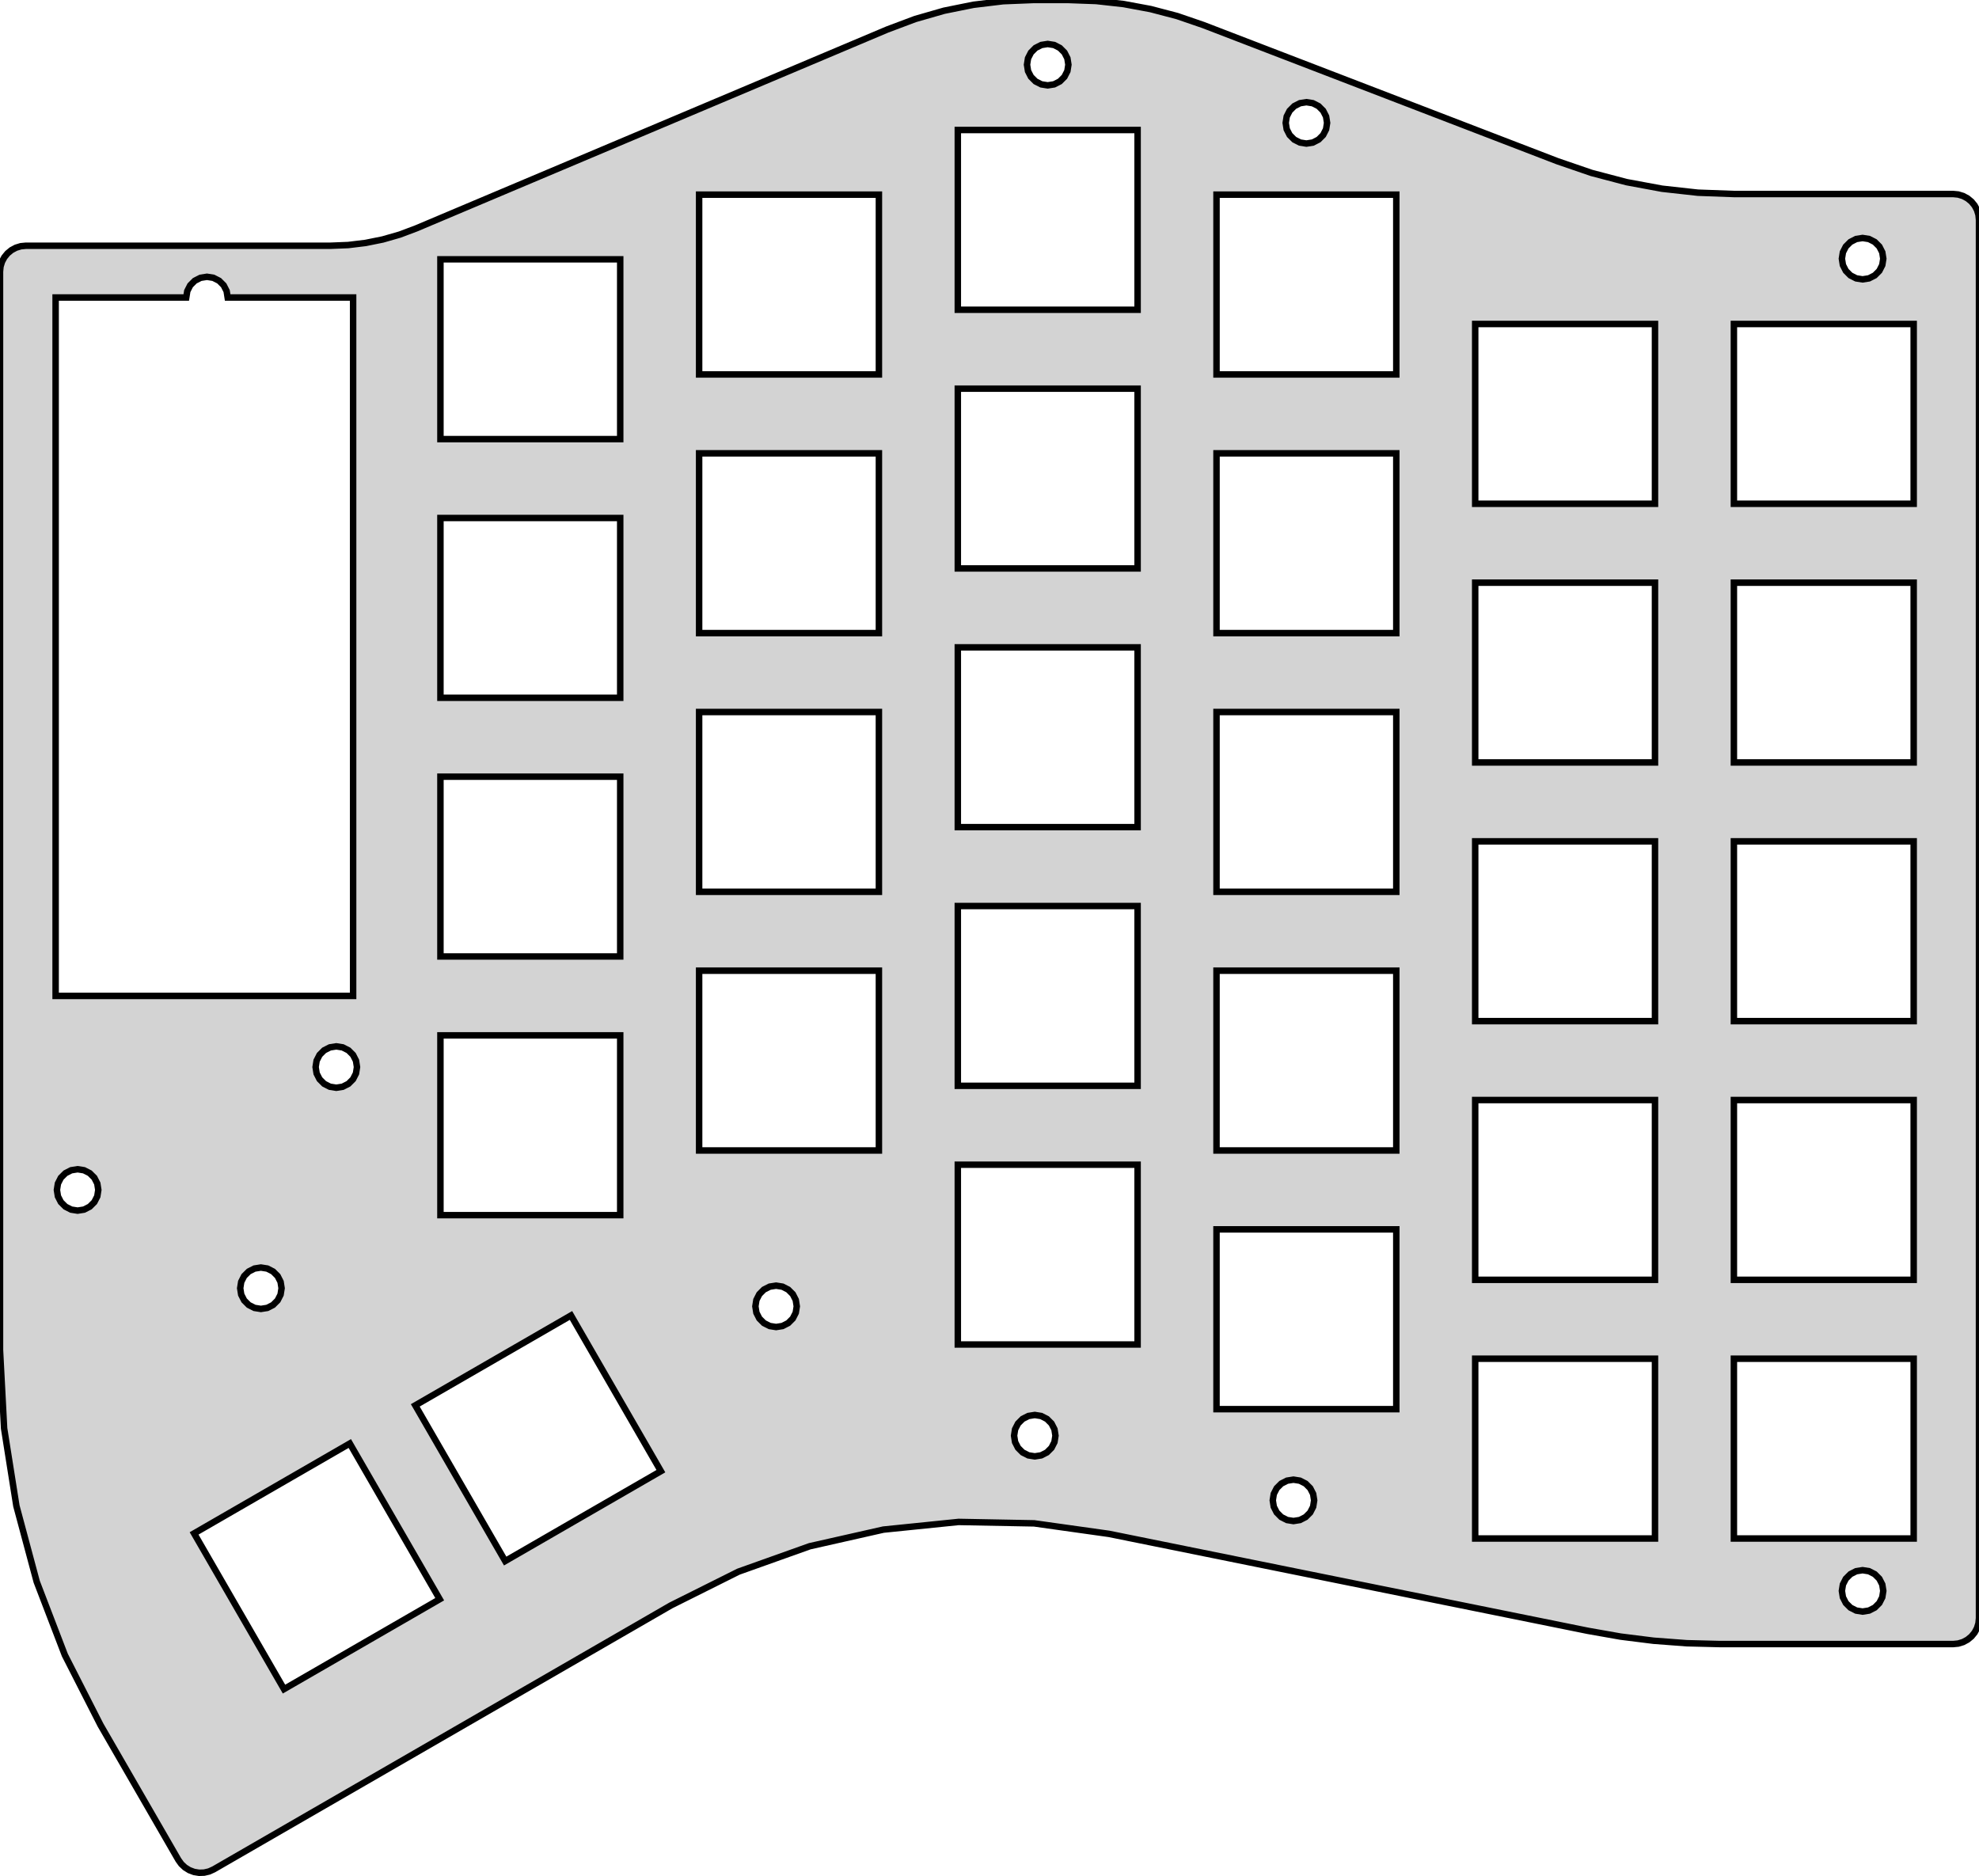
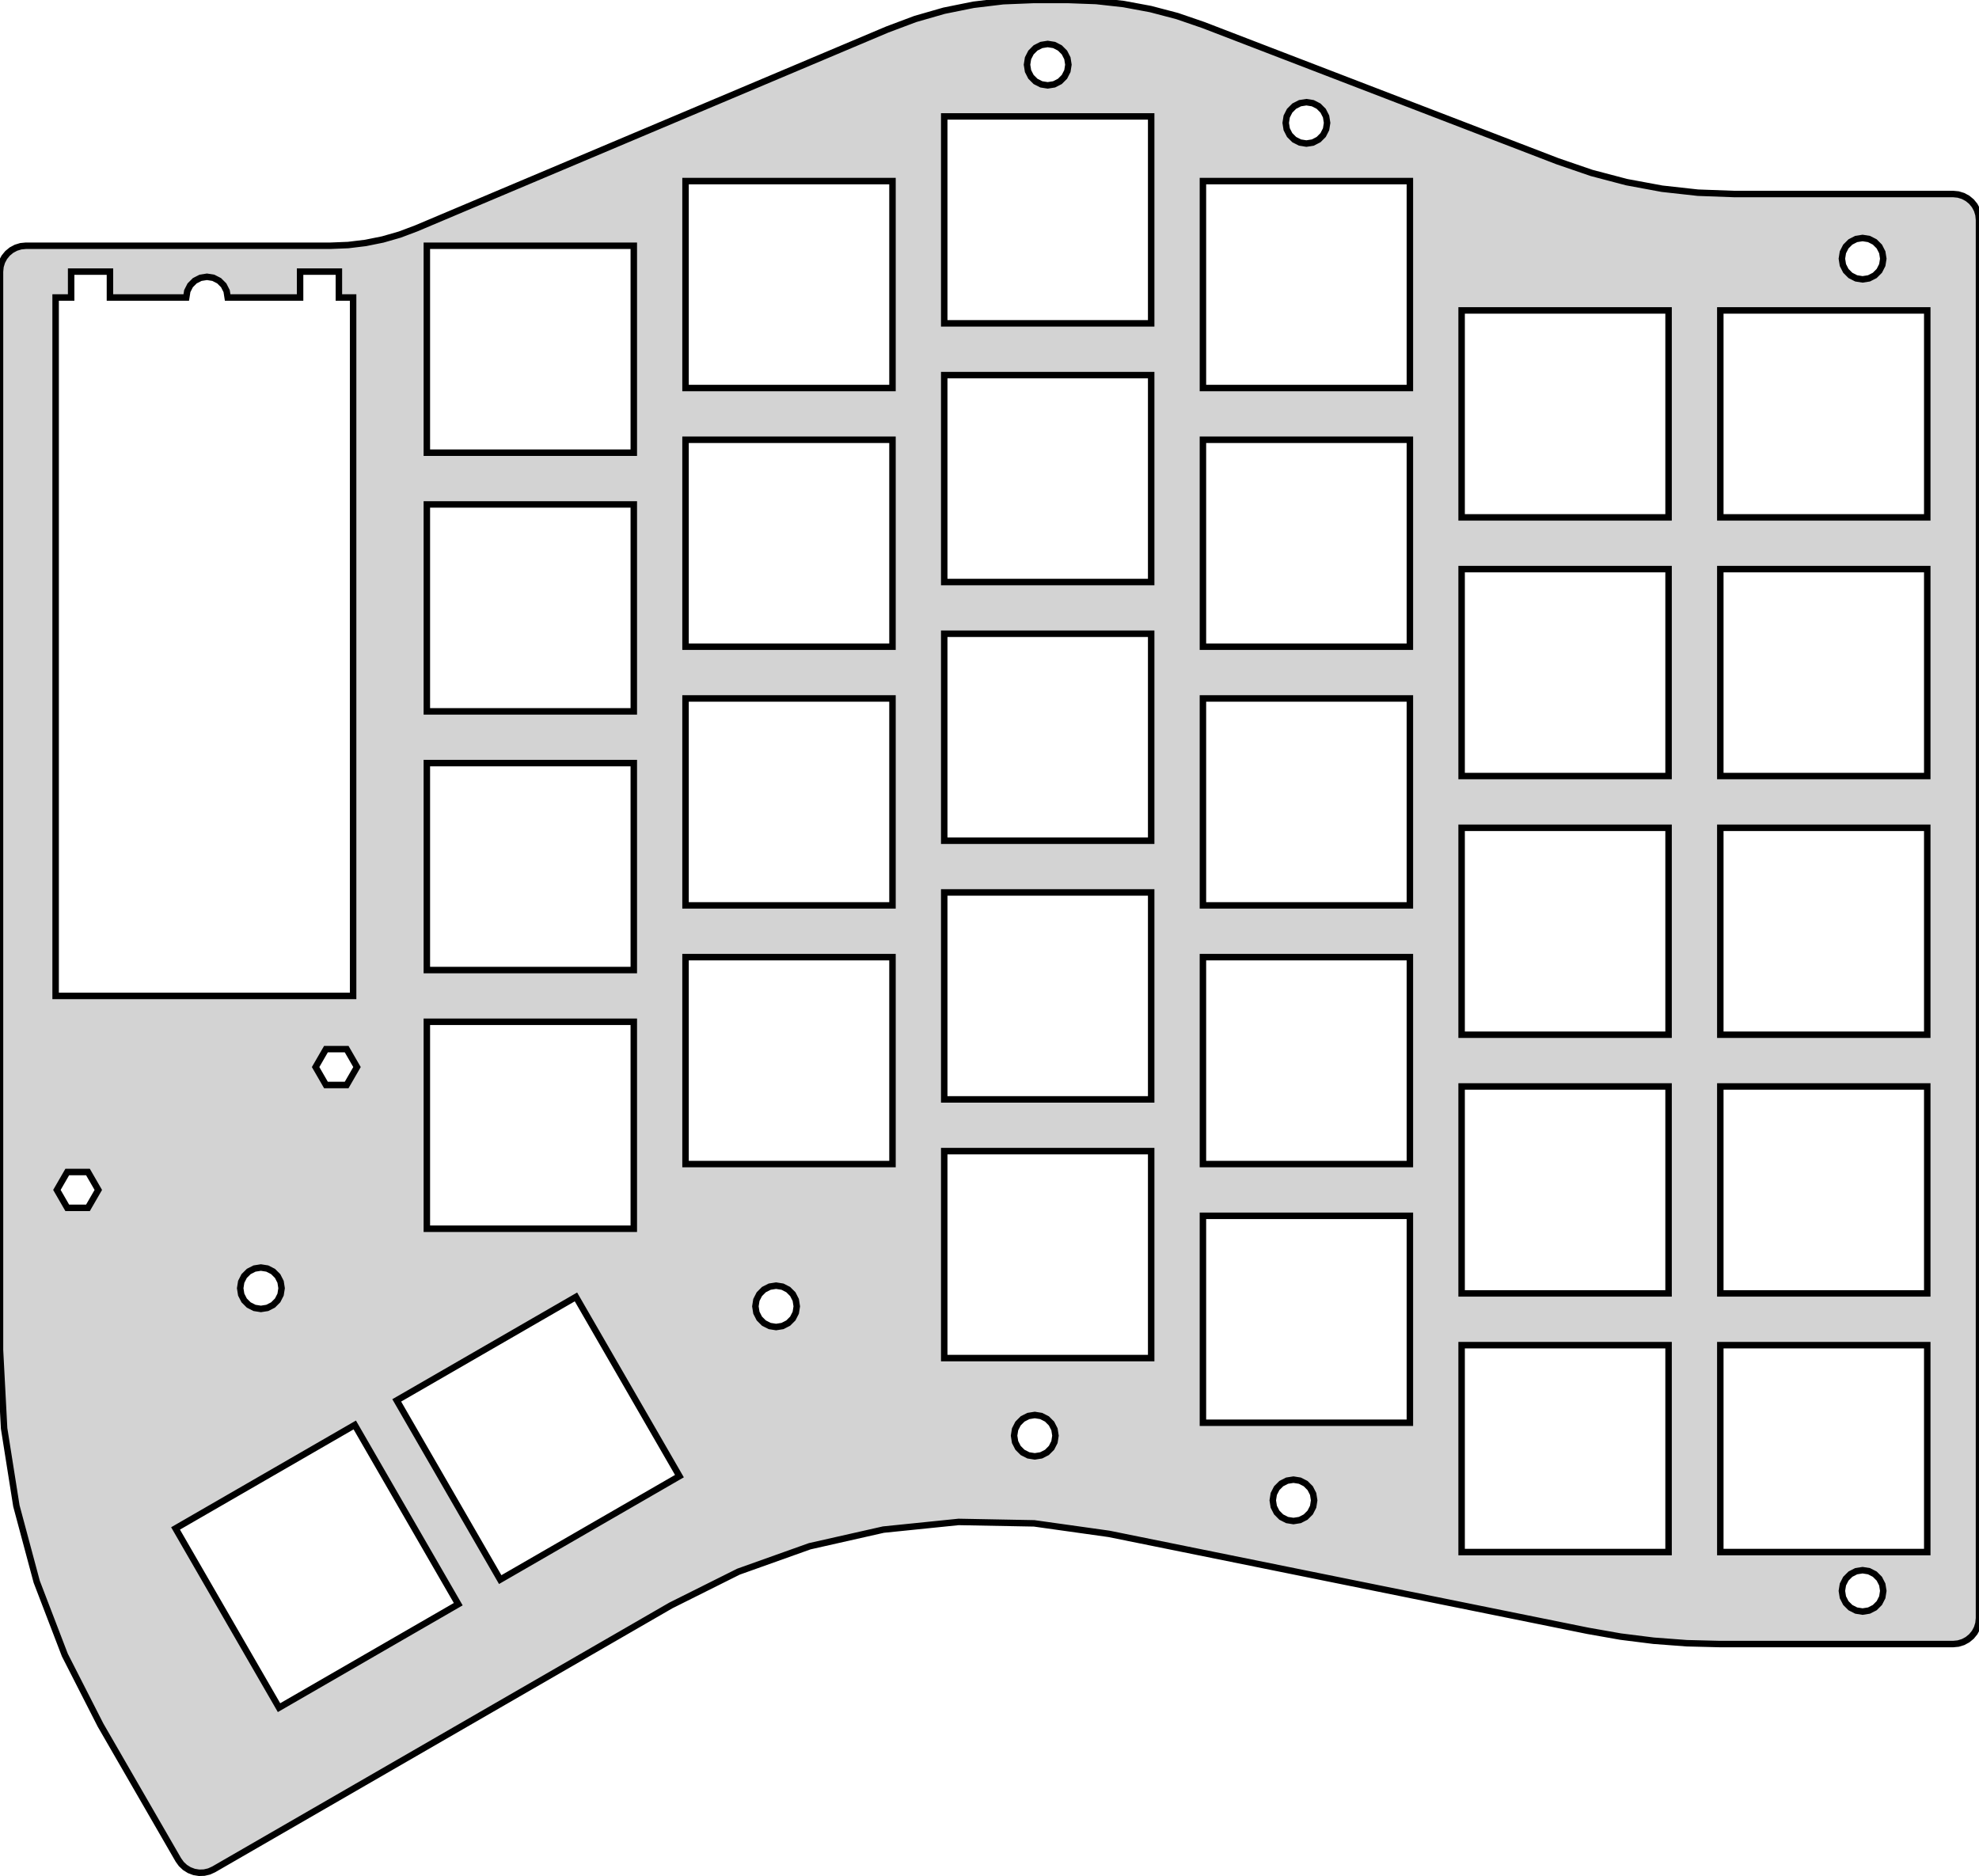
<svg xmlns="http://www.w3.org/2000/svg" width="153mm" height="145mm" viewBox="0 0 153 145" version="1.1">
-   <path d=" M 15.783,144.782 L 16.165,144.693 L 16.522,144.531 L 51.866,124.125 L 57.094,121.513 L 62.597,119.55  L 68.297,118.262 L 74.111,117.669 L 79.954,117.779 L 85.741,118.592 L 122.758,126.087 L 125.291,126.534  L 127.843,126.854 L 130.407,127.047 L 132.978,127.111 L 151,127.111 L 151.39,127.073 L 151.765,126.959  L 152.111,126.774 L 152.414,126.525 L 152.663,126.222 L 152.848,125.876 L 152.962,125.501 L 153,125.111  L 153,17 L 152.962,16.61 L 152.848,16.235 L 152.663,15.889 L 152.414,15.586 L 152.111,15.337  L 151.765,15.152 L 151.39,15.038 L 151,15 L 134.056,15 L 131.268,14.898 L 128.495,14.591  L 125.752,14.082 L 123.053,13.372 L 120.415,12.467 L 93.026,1.933 L 91.012,1.242 L 88.953,0.701  L 86.859,0.312 L 84.743,0.078 L 82.615,-0 L 79.871,-0 L 77.556,0.093 L 75.257,0.37  L 72.986,0.829 L 70.76,1.469 L 68.591,2.284 L 32.171,17.661 L 30.9,18.139 L 29.594,18.514  L 28.263,18.783 L 26.915,18.946 L 25.558,19 L 2,19 L 1.61,19.038 L 1.235,19.152  L 0.889,19.337 L 0.586,19.586 L 0.337,19.889 L 0.152,20.235 L 0.038,20.61 L 0,21  L 0,104.372 L 0.318,110.435 L 1.267,116.431 L 2.839,122.295 L 5.014,127.963 L 7.771,133.372  L 13.79,143.799 L 14.019,144.118 L 14.305,144.386 L 14.638,144.593 L 15.005,144.731 L 15.392,144.795  z M 80.506,6.522 L 80.059,6.294 L 79.706,5.94 L 79.478,5.494 L 79.4,5 L 79.478,4.506  L 79.706,4.06 L 80.059,3.706 L 80.506,3.478 L 81,3.4 L 81.494,3.478 L 81.94,3.706  L 82.294,4.06 L 82.522,4.506 L 82.6,5 L 82.522,5.494 L 82.294,5.94 L 81.94,6.294  L 81.494,6.522 L 81,6.6 z M 100.506,11.022 L 100.06,10.794 L 99.706,10.44 L 99.478,9.994 L 99.4,9.5 L 99.478,9.006  L 99.706,8.56 L 100.06,8.206 L 100.506,7.978 L 101,7.9 L 101.494,7.978 L 101.94,8.206  L 102.294,8.56 L 102.522,9.006 L 102.6,9.5 L 102.522,9.994 L 102.294,10.44 L 101.94,10.794  L 101.494,11.022 L 101,11.1 z M 74.05,23.95 L 74.05,10.05 L 87.95,10.05 L 87.95,23.95 z M 54.05,28.95 L 54.05,15.05 L 67.95,15.05 L 67.95,28.95 z M 94.05,28.95 L 94.05,15.05 L 107.95,15.05 L 107.95,28.95 z M 143.506,21.522 L 143.06,21.294 L 142.706,20.94 L 142.478,20.494 L 142.4,20 L 142.478,19.506  L 142.706,19.059 L 143.06,18.706 L 143.506,18.478 L 144,18.4 L 144.494,18.478 L 144.94,18.706  L 145.294,19.059 L 145.522,19.506 L 145.6,20 L 145.522,20.494 L 145.294,20.94 L 144.94,21.294  L 144.494,21.522 L 144,21.6 z M 34.05,33.95 L 34.05,20.05 L 47.95,20.05 L 47.95,33.95 z M 14.706,22.059 L 15.059,21.706 L 15.506,21.478 L 16,21.4 L 16.494,21.478 L 16.94,21.706  L 17.294,22.059 L 17.522,22.506 L 17.6,23 L 27.3,23 L 27.3,77 L 4.3,77  L 4.3,23 L 14.4,23 L 14.478,22.506 z M 134.05,38.95 L 134.05,25.05 L 147.95,25.05 L 147.95,38.95 z M 114.05,38.95 L 114.05,25.05 L 127.95,25.05 L 127.95,38.95 z M 74.05,43.95 L 74.05,30.05 L 87.95,30.05 L 87.95,43.95 z M 54.05,48.95 L 54.05,35.05 L 67.95,35.05 L 67.95,48.95 z M 94.05,48.95 L 94.05,35.05 L 107.95,35.05 L 107.95,48.95 z M 34.05,53.95 L 34.05,40.05 L 47.95,40.05 L 47.95,53.95 z M 114.05,58.95 L 114.05,45.05 L 127.95,45.05 L 127.95,58.95 z M 134.05,58.95 L 134.05,45.05 L 147.95,45.05 L 147.95,58.95 z M 74.05,63.95 L 74.05,50.05 L 87.95,50.05 L 87.95,63.95 z M 54.05,68.95 L 54.05,55.05 L 67.95,55.05 L 67.95,68.95 z M 94.05,68.95 L 94.05,55.05 L 107.95,55.05 L 107.95,68.95 z M 34.05,73.95 L 34.05,60.05 L 47.95,60.05 L 47.95,73.95 z M 114.05,78.95 L 114.05,65.05 L 127.95,65.05 L 127.95,78.95 z M 134.05,78.95 L 134.05,65.05 L 147.95,65.05 L 147.95,78.95 z M 74.05,83.95 L 74.05,70.05 L 87.95,70.05 L 87.95,83.95 z M 54.05,88.95 L 54.05,75.05 L 67.95,75.05 L 67.95,88.95 z M 94.05,88.95 L 94.05,75.05 L 107.95,75.05 L 107.95,88.95 z M 34.05,93.95 L 34.05,80.05 L 47.95,80.05 L 47.95,93.95 z M 25.506,84.022 L 25.059,83.794 L 24.706,83.44 L 24.478,82.994 L 24.4,82.5 L 24.478,82.006  L 24.706,81.559 L 25.059,81.206 L 25.506,80.978 L 26,80.9 L 26.494,80.978 L 26.94,81.206  L 27.294,81.559 L 27.522,82.006 L 27.6,82.5 L 27.522,82.994 L 27.294,83.44 L 26.94,83.794  L 26.494,84.022 L 26,84.1 z M 134.05,98.95 L 134.05,85.05 L 147.95,85.05 L 147.95,98.95 z M 114.05,98.95 L 114.05,85.05 L 127.95,85.05 L 127.95,98.95 z M 74.05,103.95 L 74.05,90.05 L 87.95,90.05 L 87.95,103.95 z M 5.506,93.522 L 5.06,93.294 L 4.706,92.94 L 4.478,92.494 L 4.4,92 L 4.478,91.506  L 4.706,91.059 L 5.06,90.706 L 5.506,90.478 L 6,90.4 L 6.494,90.478 L 6.94,90.706  L 7.294,91.059 L 7.522,91.506 L 7.6,92 L 7.522,92.494 L 7.294,92.94 L 6.94,93.294  L 6.494,93.522 L 6,93.6 z M 94.05,108.95 L 94.05,95.05 L 107.95,95.05 L 107.95,108.95 z M 19.676,101.122 L 19.23,100.894 L 18.876,100.54 L 18.648,100.094 L 18.57,99.6 L 18.648,99.106  L 18.876,98.659 L 19.23,98.306 L 19.676,98.078 L 20.17,98 L 20.664,98.078 L 21.11,98.306  L 21.464,98.659 L 21.692,99.106 L 21.77,99.6 L 21.692,100.094 L 21.464,100.54 L 21.11,100.894  L 20.664,101.122 L 20.17,101.2 z M 59.506,102.522 L 59.059,102.294 L 58.706,101.94 L 58.478,101.494 L 58.4,101 L 58.478,100.506  L 58.706,100.06 L 59.059,99.706 L 59.506,99.478 L 60,99.4 L 60.494,99.478 L 60.94,99.706  L 61.294,100.06 L 61.522,100.506 L 61.6,101 L 61.522,101.494 L 61.294,101.94 L 60.94,102.294  L 60.494,102.522 L 60,102.6 z M 32.106,108.656 L 44.144,101.706 L 51.094,113.744 L 39.056,120.694 z M 134.05,118.95 L 134.05,105.05 L 147.95,105.05 L 147.95,118.95 z M 114.05,118.95 L 114.05,105.05 L 127.95,105.05 L 127.95,118.95 z M 79.506,112.522 L 79.059,112.294 L 78.706,111.94 L 78.478,111.494 L 78.4,111 L 78.478,110.506  L 78.706,110.06 L 79.059,109.706 L 79.506,109.478 L 80,109.4 L 80.494,109.478 L 80.94,109.706  L 81.294,110.06 L 81.522,110.506 L 81.6,111 L 81.522,111.494 L 81.294,111.94 L 80.94,112.294  L 80.494,112.522 L 80,112.6 z M 15.006,118.556 L 27.044,111.606 L 33.994,123.644 L 21.956,130.594 z M 99.506,117.522 L 99.059,117.294 L 98.706,116.94 L 98.478,116.494 L 98.4,116 L 98.478,115.506  L 98.706,115.06 L 99.059,114.706 L 99.506,114.478 L 100,114.4 L 100.494,114.478 L 100.94,114.706  L 101.294,115.06 L 101.522,115.506 L 101.6,116 L 101.522,116.494 L 101.294,116.94 L 100.94,117.294  L 100.494,117.522 L 100,117.6 z M 143.506,124.522 L 143.06,124.294 L 142.706,123.94 L 142.478,123.494 L 142.4,123 L 142.478,122.506  L 142.706,122.06 L 143.06,121.706 L 143.506,121.478 L 144,121.4 L 144.494,121.478 L 144.94,121.706  L 145.294,122.06 L 145.522,122.506 L 145.6,123 L 145.522,123.494 L 145.294,123.94 L 144.94,124.294  L 144.494,124.522 L 144,124.6 z " stroke="black" fill="lightgray" stroke-width="0.5" />
+   <path d=" M 15.783,144.782 L 16.165,144.693 L 16.522,144.531 L 51.866,124.125 L 57.094,121.513 L 62.597,119.55  L 68.297,118.262 L 74.111,117.669 L 79.954,117.779 L 85.741,118.592 L 122.758,126.087 L 125.291,126.534  L 127.843,126.854 L 130.407,127.047 L 132.978,127.111 L 151,127.111 L 151.39,127.073 L 151.765,126.959  L 152.111,126.774 L 152.414,126.525 L 152.663,126.222 L 152.848,125.876 L 152.962,125.501 L 153,125.111  L 153,17 L 152.962,16.61 L 152.848,16.235 L 152.663,15.889 L 152.414,15.586 L 152.111,15.337  L 151.765,15.152 L 151.39,15.038 L 151,15 L 134.056,15 L 131.268,14.898 L 128.495,14.591  L 125.752,14.082 L 123.053,13.372 L 120.415,12.467 L 93.026,1.933 L 91.012,1.242 L 88.953,0.701  L 86.859,0.312 L 84.743,0.078 L 82.615,-0 L 79.871,-0 L 77.556,0.093 L 75.257,0.37  L 72.986,0.829 L 70.76,1.469 L 68.591,2.284 L 32.171,17.661 L 30.9,18.139 L 29.594,18.514  L 28.263,18.783 L 26.915,18.946 L 25.558,19 L 2,19 L 1.61,19.038 L 1.235,19.152  L 0.889,19.337 L 0.586,19.586 L 0.337,19.889 L 0.152,20.235 L 0.038,20.61 L 0,21  L 0,104.372 L 0.318,110.435 L 1.267,116.431 L 2.839,122.295 L 5.014,127.963 L 7.771,133.372  L 13.79,143.799 L 14.019,144.118 L 14.305,144.386 L 14.638,144.593 L 15.005,144.731 L 15.392,144.795  z M 80.506,6.522 L 80.059,6.294 L 79.706,5.94 L 79.478,5.494 L 79.4,5 L 79.478,4.506  L 79.706,4.06 L 80.059,3.706 L 80.506,3.478 L 81,3.4 L 81.494,3.478 L 81.94,3.706  L 82.294,4.06 L 82.522,4.506 L 82.6,5 L 82.522,5.494 L 82.294,5.94 L 81.94,6.294  L 81.494,6.522 L 81,6.6 z M 100.506,11.022 L 100.06,10.794 L 99.706,10.44 L 99.478,9.994 L 99.4,9.5 L 99.478,9.006  L 99.706,8.56 L 100.06,8.206 L 100.506,7.978 L 101,7.9 L 101.494,7.978 L 101.94,8.206  L 102.294,8.56 L 102.522,9.006 L 102.6,9.5 L 102.522,9.994 L 102.294,10.44 L 101.94,10.794  L 101.494,11.022 L 101,11.1 z M 73,25 L 73,9 L 89,9 L 89,25 z M 93,30 L 93,14 L 109,14 L 109,30 z M 53,30 L 53,14 L 69,14 L 69,30 z M 143.506,21.522 L 143.06,21.294 L 142.706,20.94 L 142.478,20.494 L 142.4,20 L 142.478,19.506  L 142.706,19.059 L 143.06,18.706 L 143.506,18.478 L 144,18.4 L 144.494,18.478 L 144.94,18.706  L 145.294,19.059 L 145.522,19.506 L 145.6,20 L 145.522,20.494 L 145.294,20.94 L 144.94,21.294  L 144.494,21.522 L 144,21.6 z M 33,35 L 33,19 L 49,19 L 49,35 z M 14.706,22.059 L 15.059,21.706 L 15.506,21.478 L 16,21.4 L 16.494,21.478 L 16.94,21.706  L 17.294,22.059 L 17.522,22.506 L 17.6,23 L 23.2,23 L 23.2,21 L 26.2,21  L 26.2,23 L 27.3,23 L 27.3,77 L 4.3,77 L 4.3,23 L 5.5,23  L 5.5,21 L 8.5,21 L 8.5,23 L 14.4,23 L 14.478,22.506 z M 113,40 L 113,24 L 129,24 L 129,40 z M 133,40 L 133,24 L 149,24 L 149,40 z M 73,45 L 73,29 L 89,29 L 89,45 z M 93,50 L 93,34 L 109,34 L 109,50 z M 53,50 L 53,34 L 69,34 L 69,50 z M 33,55 L 33,39 L 49,39 L 49,55 z M 113,60 L 113,44 L 129,44 L 129,60 z M 133,60 L 133,44 L 149,44 L 149,60 z M 73,65 L 73,49 L 89,49 L 89,65 z M 53,70 L 53,54 L 69,54 L 69,70 z M 93,70 L 93,54 L 109,54 L 109,70 z M 33,75 L 33,59 L 49,59 L 49,75 z M 113,80 L 113,64 L 129,64 L 129,80 z M 133,80 L 133,64 L 149,64 L 149,80 z M 73,85 L 73,69 L 89,69 L 89,85 z M 53,90 L 53,74 L 69,74 L 69,90 z M 93,90 L 93,74 L 109,74 L 109,90 z M 33,95 L 33,79 L 49,79 L 49,95 z M 25.2,83.886 L 24.4,82.5 L 25.2,81.114 L 26.8,81.114 L 27.6,82.5 L 26.8,83.886  z M 113,100 L 113,84 L 129,84 L 129,100 z M 133,100 L 133,84 L 149,84 L 149,100 z M 73,105 L 73,89 L 89,89 L 89,105 z M 5.2,93.386 L 4.4,92 L 5.2,90.614 L 6.8,90.614 L 7.6,92 L 6.8,93.386  z M 93,110 L 93,94 L 109,94 L 109,110 z M 19.676,101.122 L 19.23,100.894 L 18.876,100.54 L 18.648,100.094 L 18.57,99.6 L 18.648,99.106  L 18.876,98.659 L 19.23,98.306 L 19.676,98.078 L 20.17,98 L 20.664,98.078 L 21.11,98.306  L 21.464,98.659 L 21.692,99.106 L 21.77,99.6 L 21.692,100.094 L 21.464,100.54 L 21.11,100.894  L 20.664,101.122 L 20.17,101.2 z M 59.506,102.522 L 59.059,102.294 L 58.706,101.94 L 58.478,101.494 L 58.4,101 L 58.478,100.506  L 58.706,100.06 L 59.059,99.706 L 59.506,99.478 L 60,99.4 L 60.494,99.478 L 60.94,99.706  L 61.294,100.06 L 61.522,100.506 L 61.6,101 L 61.522,101.494 L 61.294,101.94 L 60.94,102.294  L 60.494,102.522 L 60,102.6 z M 30.672,108.272 L 44.528,100.272 L 52.528,114.128 L 38.672,122.128 z M 113,120 L 113,104 L 129,104 L 129,120 z M 133,120 L 133,104 L 149,104 L 149,120 z M 79.506,112.522 L 79.059,112.294 L 78.706,111.94 L 78.478,111.494 L 78.4,111 L 78.478,110.506  L 78.706,110.06 L 79.059,109.706 L 79.506,109.478 L 80,109.4 L 80.494,109.478 L 80.94,109.706  L 81.294,110.06 L 81.522,110.506 L 81.6,111 L 81.522,111.494 L 81.294,111.94 L 80.94,112.294  L 80.494,112.522 L 80,112.6 z M 13.572,118.172 L 27.428,110.172 L 35.428,124.028 L 21.572,132.028 z M 99.506,117.522 L 99.059,117.294 L 98.706,116.94 L 98.478,116.494 L 98.4,116 L 98.478,115.506  L 98.706,115.06 L 99.059,114.706 L 99.506,114.478 L 100,114.4 L 100.494,114.478 L 100.94,114.706  L 101.294,115.06 L 101.522,115.506 L 101.6,116 L 101.522,116.494 L 101.294,116.94 L 100.94,117.294  L 100.494,117.522 L 100,117.6 z M 143.506,124.522 L 143.06,124.294 L 142.706,123.94 L 142.478,123.494 L 142.4,123 L 142.478,122.506  L 142.706,122.06 L 143.06,121.706 L 143.506,121.478 L 144,121.4 L 144.494,121.478 L 144.94,121.706  L 145.294,122.06 L 145.522,122.506 L 145.6,123 L 145.522,123.494 L 145.294,123.94 L 144.94,124.294  L 144.494,124.522 L 144,124.6 z " stroke="black" fill="lightgray" stroke-width="0.5" />
</svg>
